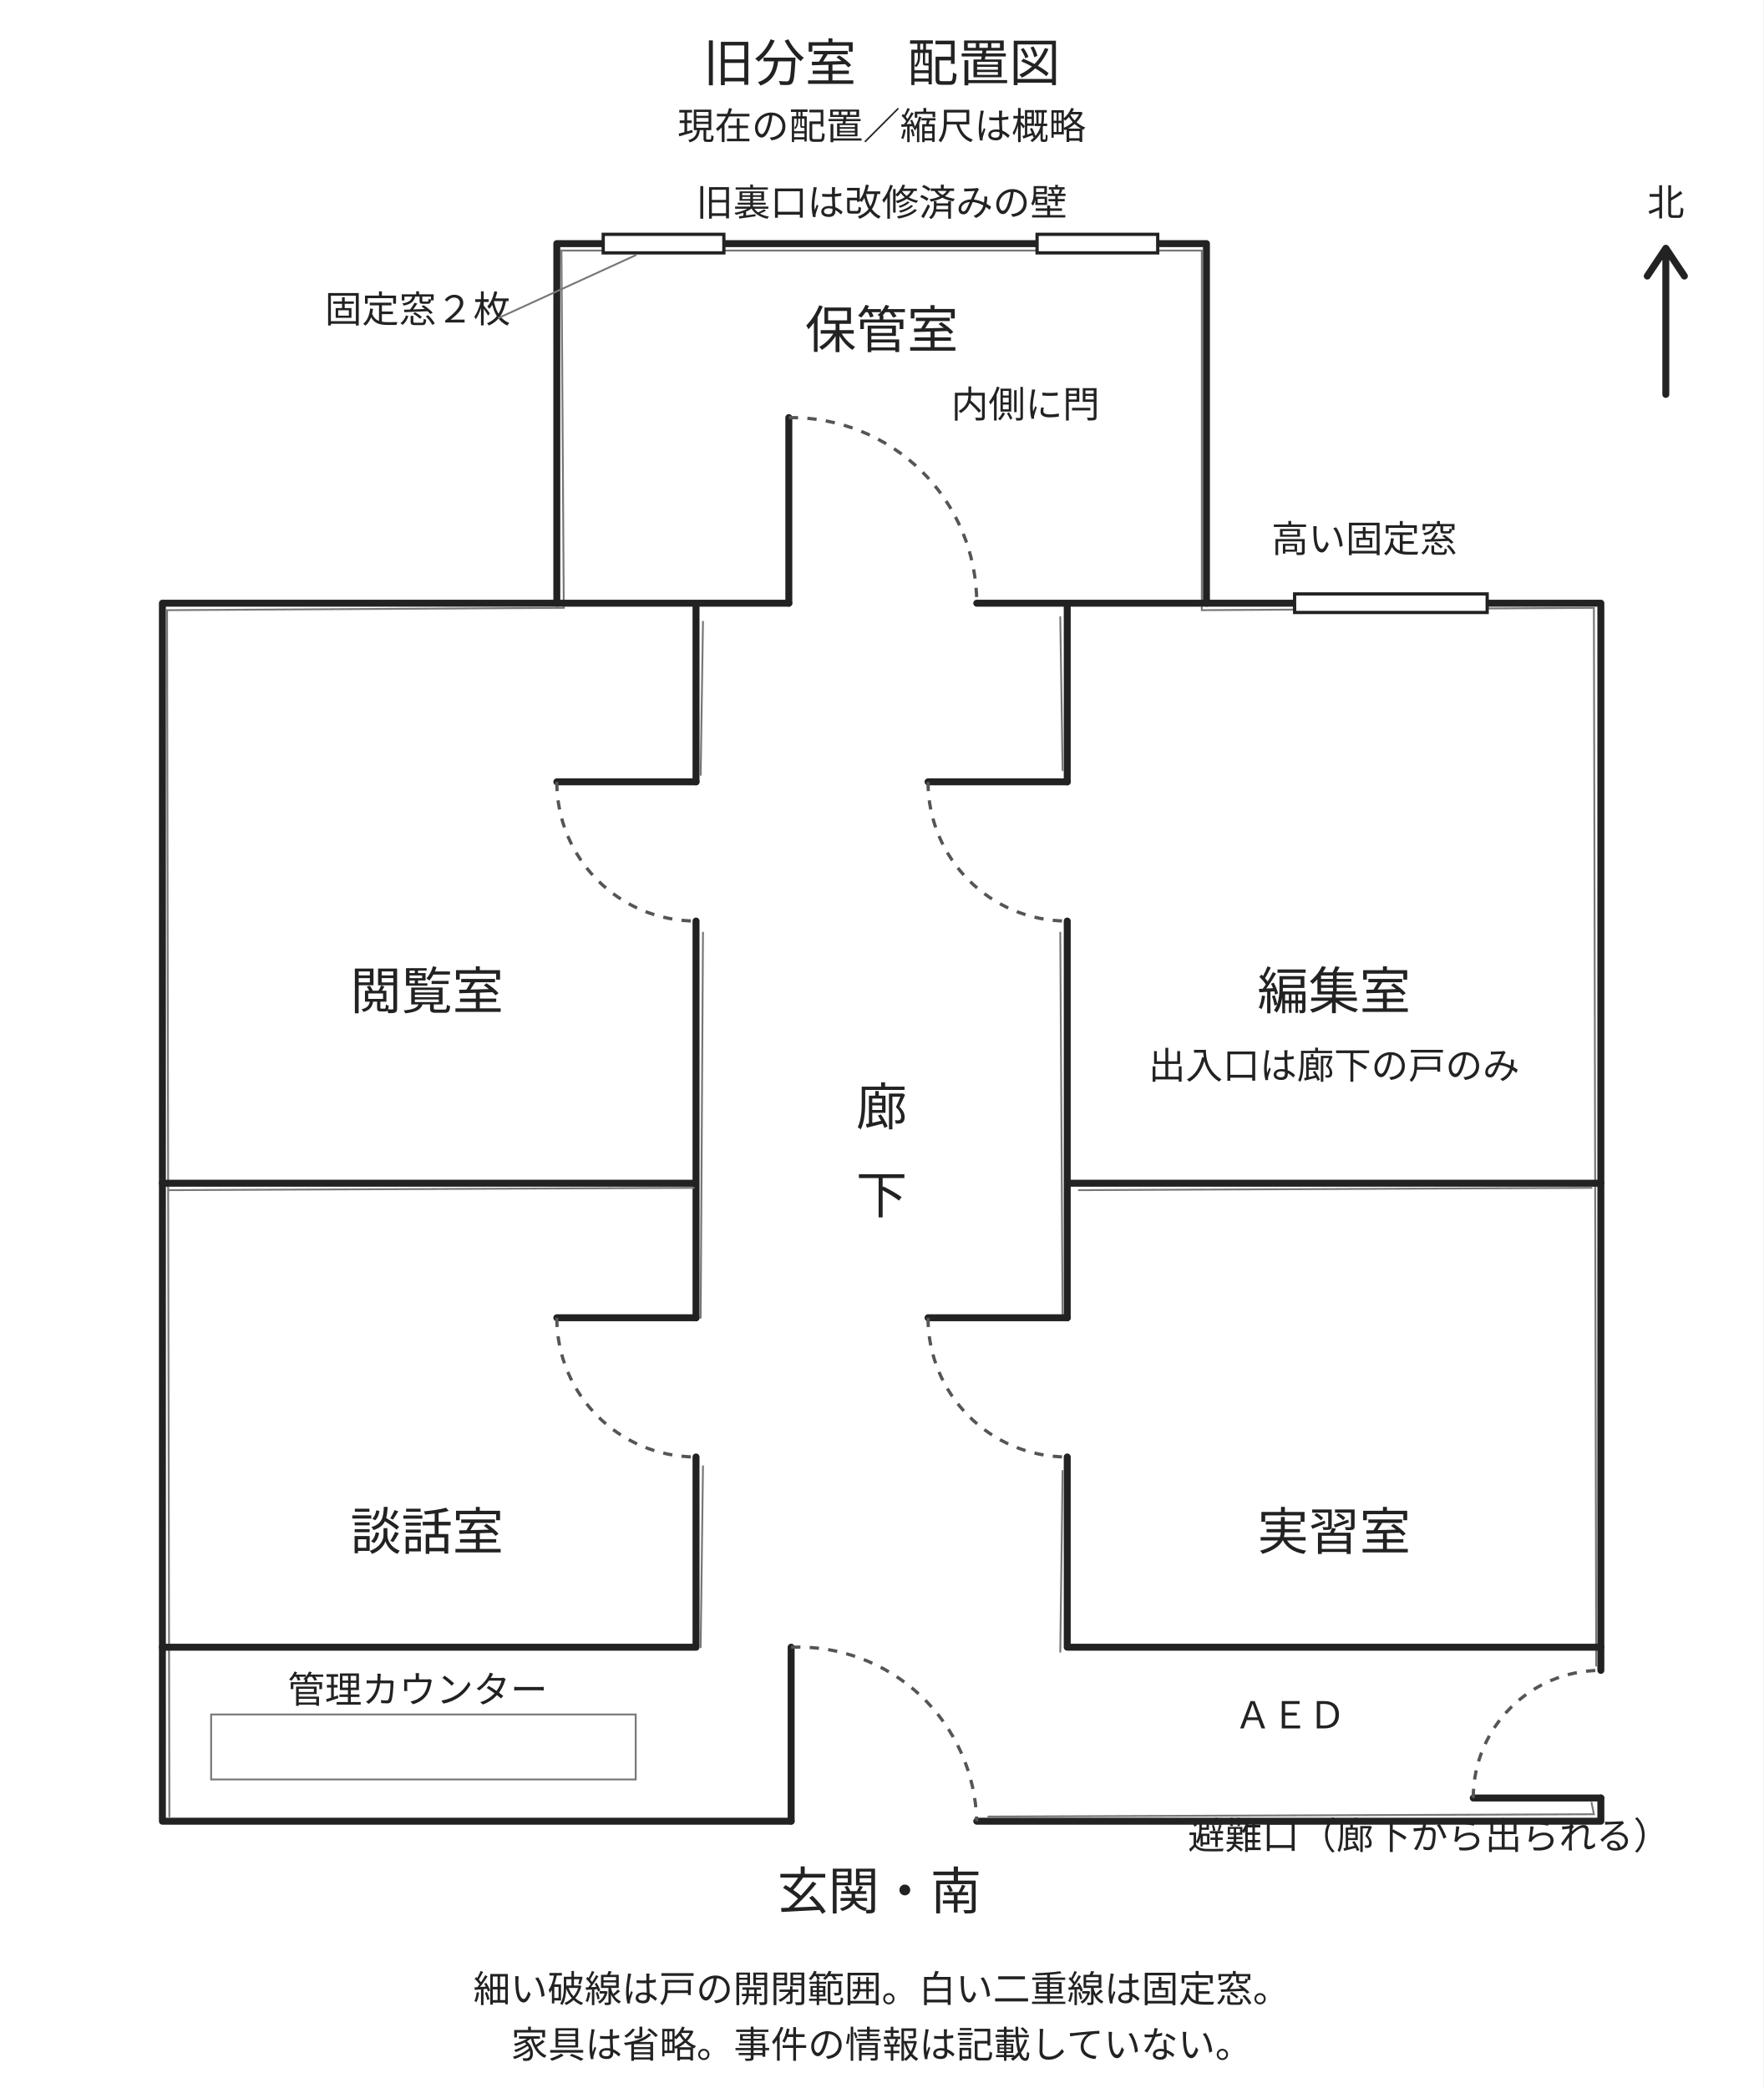
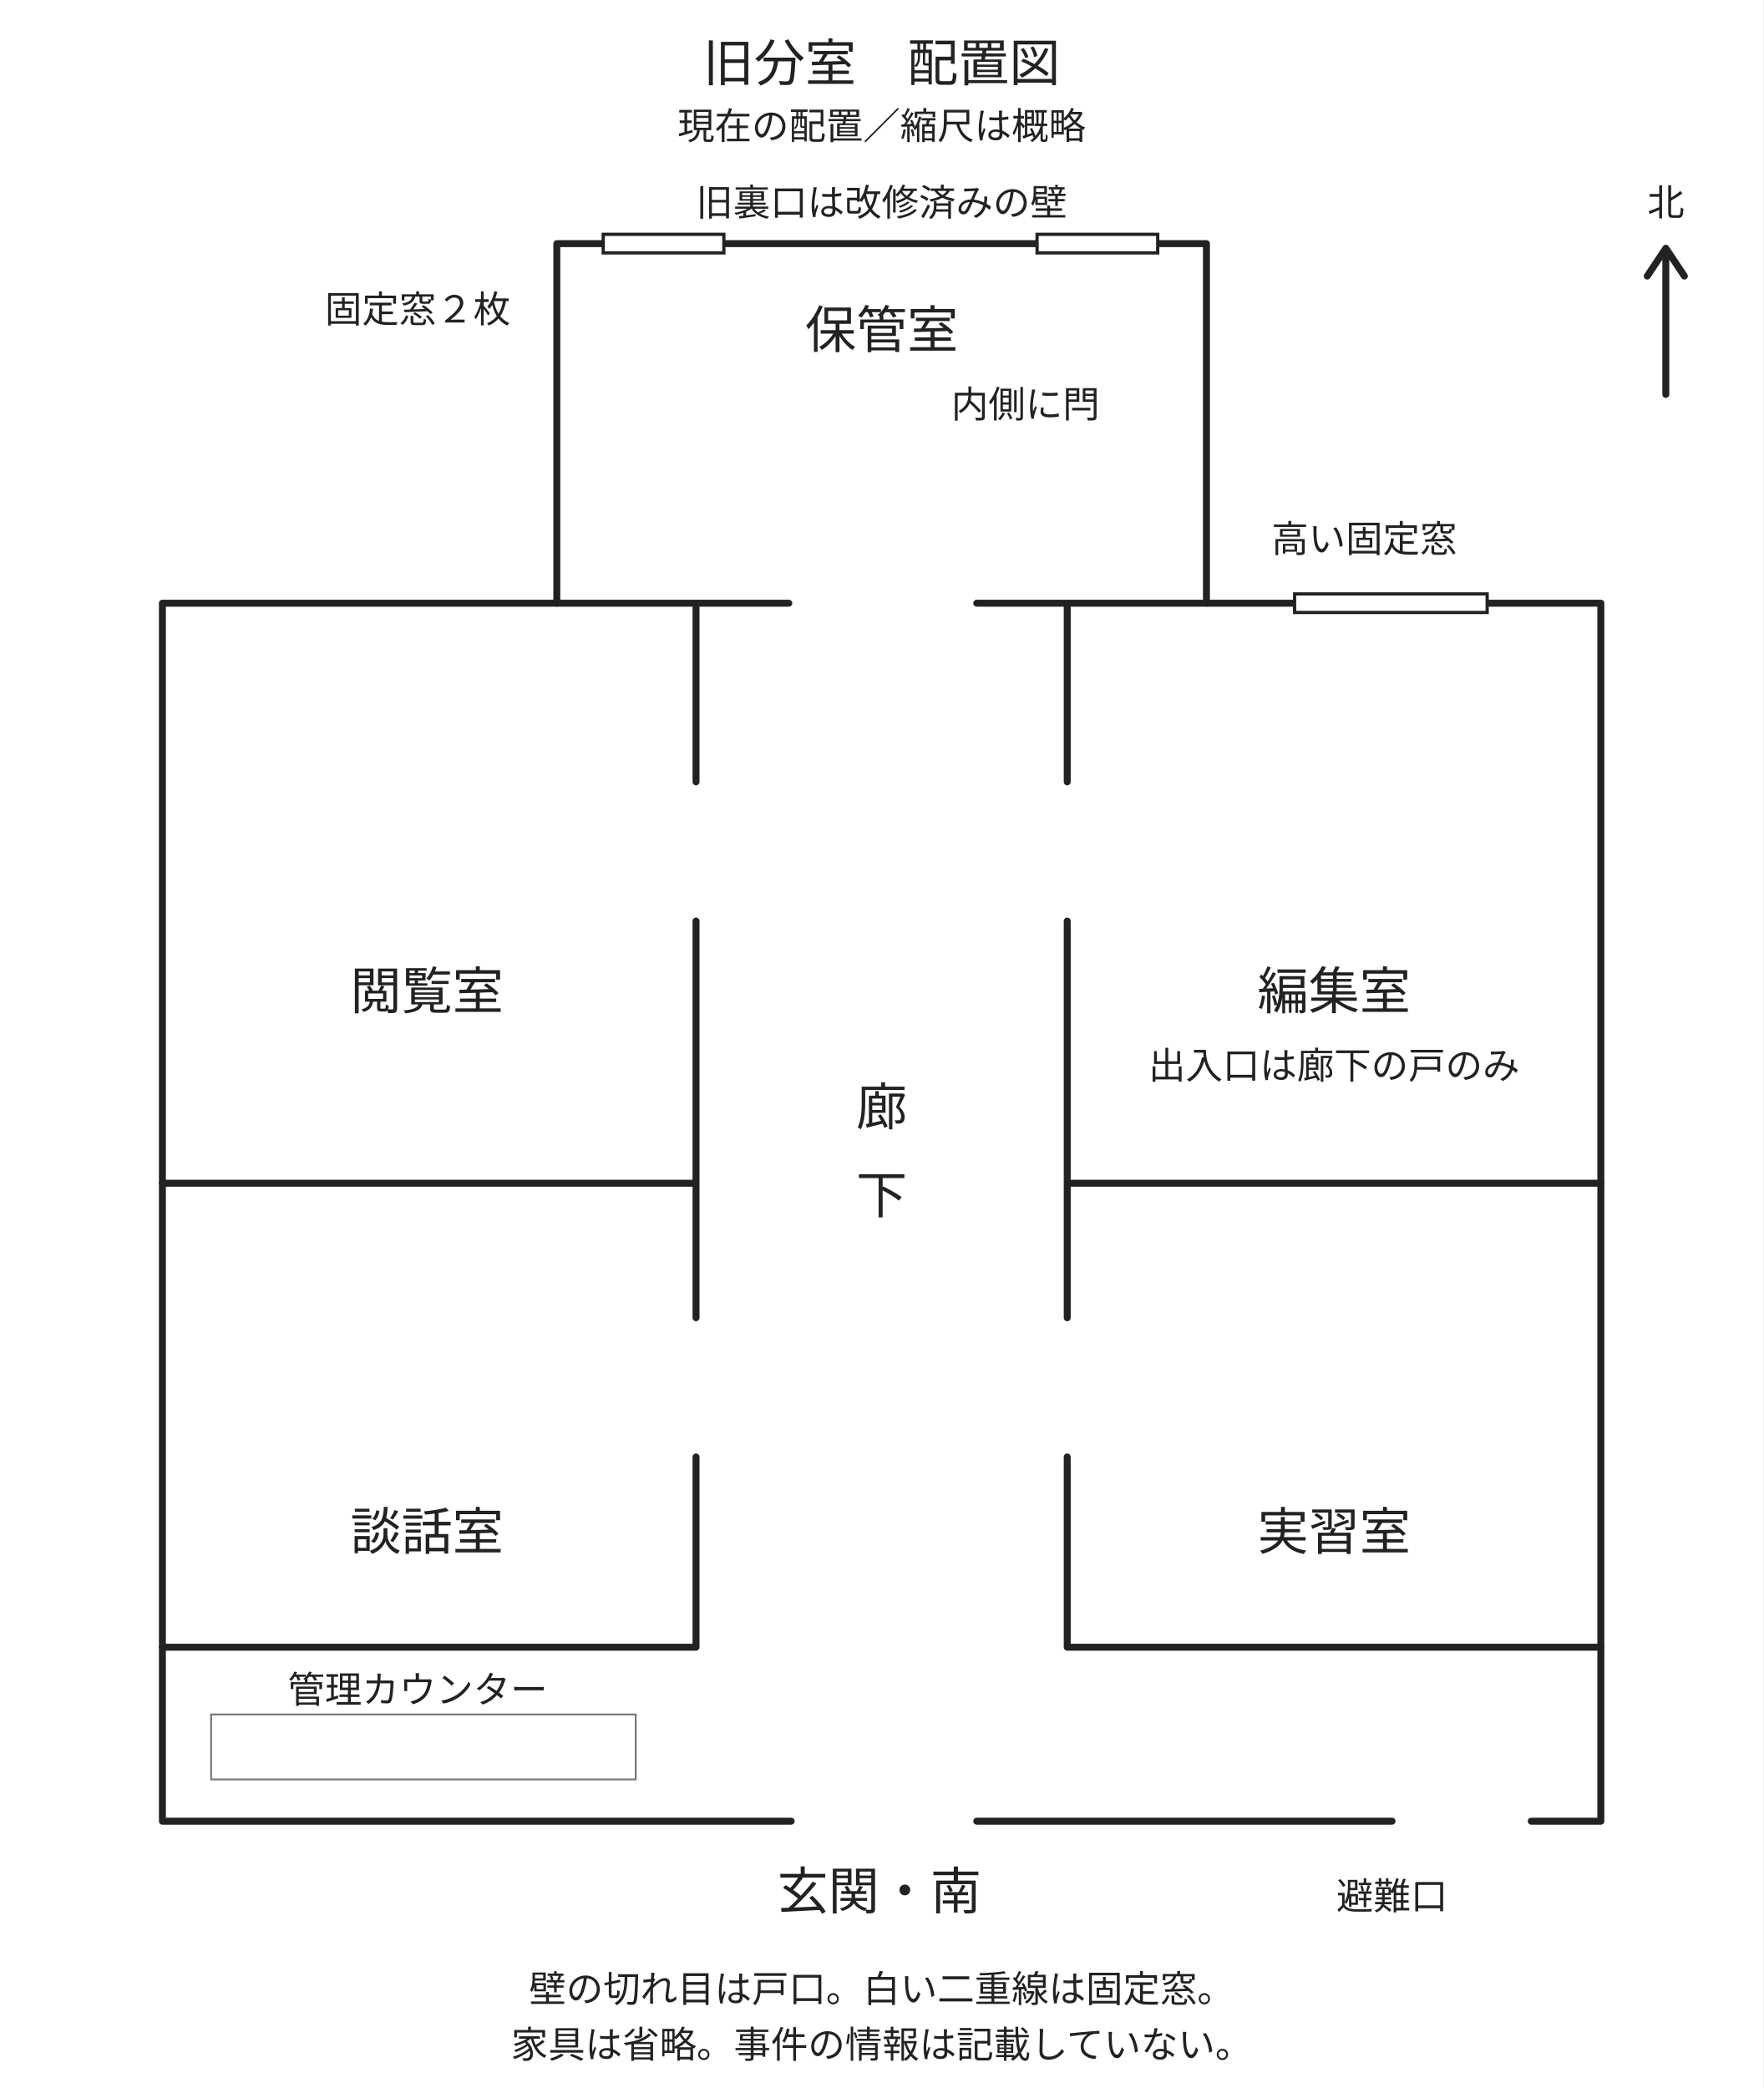
<svg xmlns="http://www.w3.org/2000/svg" viewBox="0 0 760 900" role="img" aria-labelledby="title desc">
  <rect width="760" height="900" fill="white" />
  <style>text{font-family:'Yu Gothic','Meiryo',sans-serif;fill:#222;font-size:22px;text-anchor:middle}.small{font-size:16px}.wall{fill:none;stroke:#222;stroke-width:3;stroke-linejoin:round;stroke-linecap:round}.pencil{fill:none;stroke:#777;stroke-width:.8;stroke-linecap:round}.door{fill:none;stroke:#555;stroke-width:1.4;stroke-dasharray:4 4}.window{stroke:#222;stroke-width:1.4;fill:white}</style>
  <text x="380" y="35">旧分室　配置図</text>
  <text class="small" x="380" y="60">現在の配置／縮尺は概略</text>
-   <path class="wall" d="M70 260 L240 260 L240 105 L520 105 L520 260 L690 260 L690 720 M690 775 L690 785 L421 785 M341 785 L70 785 L70 260" />
-   <path class="pencil" d="M73 783 L72 263 L243 262 L242 108 L518 108 L518 263 L687 262 L688 718 M686 777 L687 782 L426 783" />
+   <path class="wall" d="M70 260 L240 260 L240 105 L520 105 L520 260 L690 260 L690 785 L660 785 M600 785 L421 785 M341 785 L70 785 L70 260" />
  <path class="wall" d="M240 260 L340 260 M421 260 L520 260 M300 260 L300 337 M300 397 L300 510 L70 510 M300 510 L300 568 M300 628 L300 710 L70 710 M460 260 L460 337 M460 397 L460 510 L690 510 M460 510 L460 568 M460 628 L460 710 L690 710" />
-   <path class="pencil" d="M303 268 L302 334 M303 402 L302 568 M303 632 L302 710 M457 266 L458 332 M457 402 L458 568 M458 634 L457 712 M73 513 L299 512 M465 513 L686 512" />
-   <path class="wall" d="M340 260 L340 180 M300 337 L240 337 M300 568 L240 568 M460 337 L400 337 M460 568 L400 568" />
-   <path class="door" d="M340 180 A80 80 0 0 1 421 260 M240 337 A60 60 0 0 0 300 397 M240 568 A60 60 0 0 0 300 628 M400 337 A60 60 0 0 0 460 397 M400 568 A60 60 0 0 0 460 628" />
-   <path class="wall" d="M341 785 L341 710 M690 775 L635 775" />
-   <path class="door" d="M341 710 A77 77 0 0 1 421 785 M635 775 A55 55 0 0 1 690 720" />
  <rect class="window" x="260" y="101" width="52" height="8" />
  <rect class="window" x="447" y="101" width="52" height="8" />
  <rect class="window" x="558" y="256" width="83" height="8" />
  <text x="380" y="150">保管室</text>
  <text class="small" x="442" y="180">内側に閂</text>
  <text class="small" x="380" y="93">旧裏口は改修済みの壁</text>
  <text class="small" x="588" y="238">高い固定窓</text>
  <text class="small" x="180" y="139">固定窓２枚</text>
-   <path class="pencil" d="M215 137 L274 110" />
  <text x="184" y="435">閲覧室</text>
  <text x="575" y="435">編集室</text>
  <text class="small" x="575" y="465">出入口は廊下の戸のみ</text>
  <text x="184" y="668">談話室</text>
  <text x="575" y="668">実習室</text>
  <text x="380" y="485">廊</text>
  <text x="380" y="523">下</text>
  <rect class="pencil" x="91" y="739" width="183" height="28" />
  <text class="small" x="180" y="734">管理カウンター</text>
-   <text class="small" x="556" y="745">ＡＥＤ</text>
-   <text class="small" x="616" y="797">避難口（廊下から出られる）</text>
+   <text class="small" x="600" y="823">避難口</text>
  <text x="379" y="823">玄関・南</text>
  <path class="wall" d="M718 170 L718 107 L710 119 M718 107 L726 119" />
  <text class="small" x="718" y="93">北</text>
-   <text class="small" x="380" y="863">細い破線は戸の開閉範囲。白い二重線は固定窓。</text>
+   <text class="small" x="380" y="863">壁の切れ目は戸口。白い二重線は固定窓。</text>
  <text class="small" x="380" y="887">家具は省略。事件の情報は記載していない。</text>
</svg>
